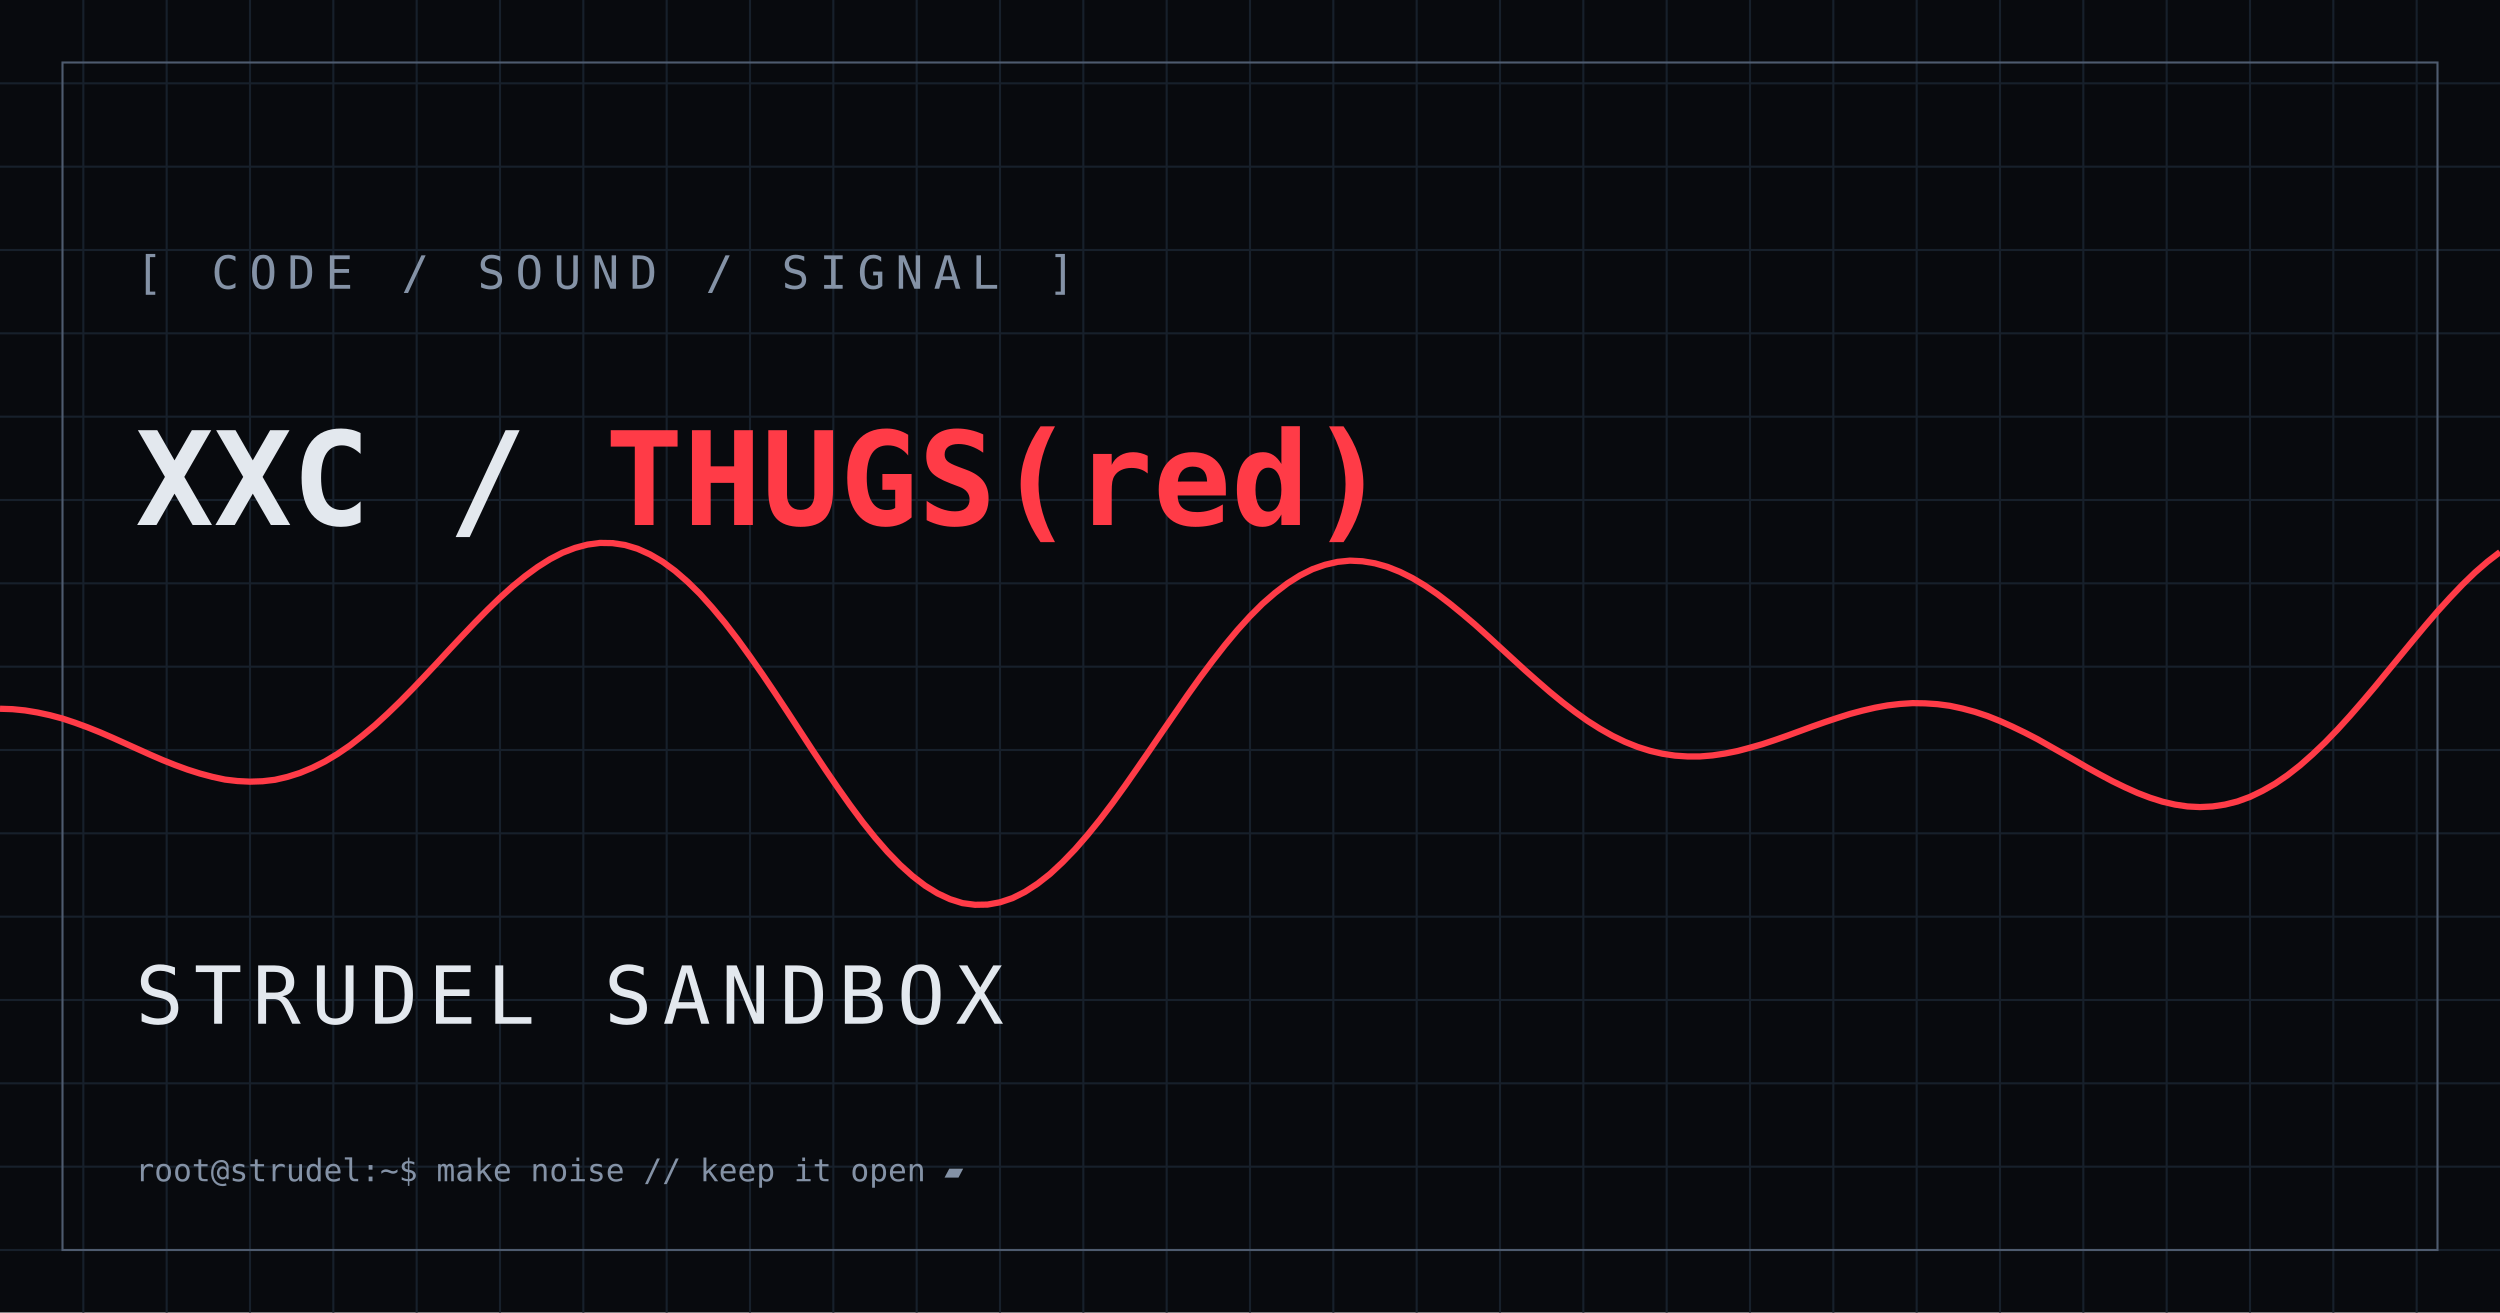
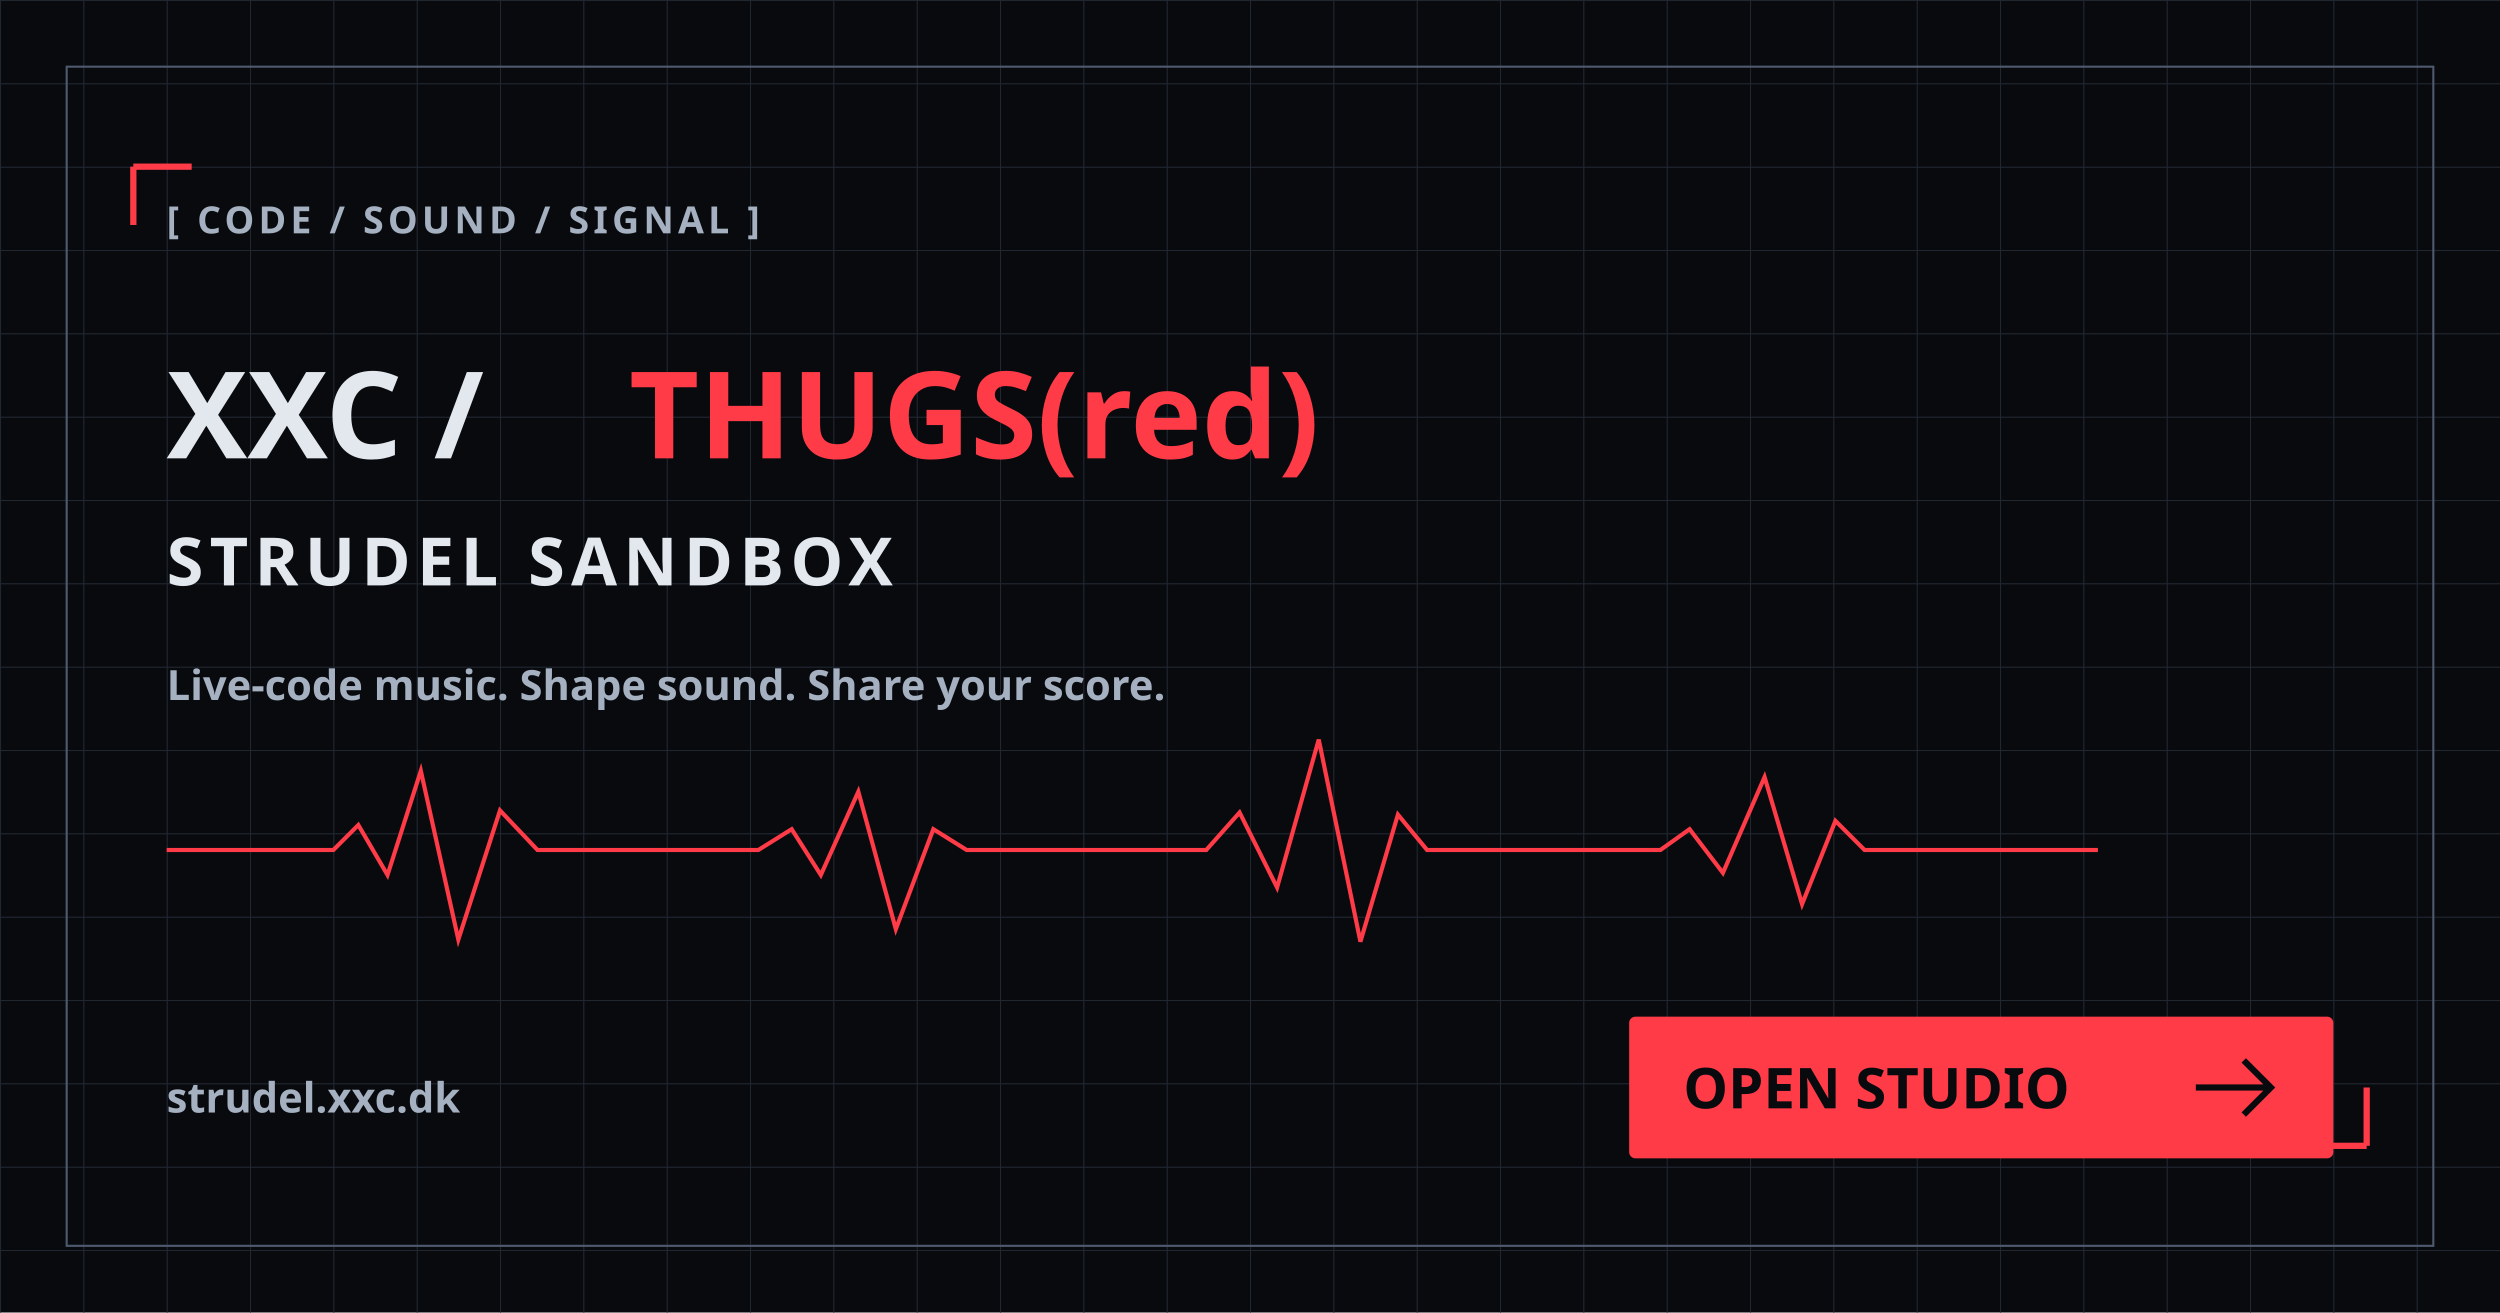
- <svg xmlns="http://www.w3.org/2000/svg" width="1200" height="630">
-   <rect width="100%" height="100%" fill="#080a0e" />
-   <path d="M40 0V630" stroke="#17202b" />
-   <path d="M80 0V630" stroke="#17202b" />
-   <path d="M120 0V630" stroke="#17202b" />
-   <path d="M160 0V630" stroke="#17202b" />
-   <path d="M200 0V630" stroke="#17202b" />
-   <path d="M240 0V630" stroke="#17202b" />
-   <path d="M280 0V630" stroke="#17202b" />
-   <path d="M320 0V630" stroke="#17202b" />
-   <path d="M360 0V630" stroke="#17202b" />
-   <path d="M400 0V630" stroke="#17202b" />
-   <path d="M440 0V630" stroke="#17202b" />
-   <path d="M480 0V630" stroke="#17202b" />
-   <path d="M520 0V630" stroke="#17202b" />
-   <path d="M560 0V630" stroke="#17202b" />
-   <path d="M600 0V630" stroke="#17202b" />
-   <path d="M640 0V630" stroke="#17202b" />
-   <path d="M680 0V630" stroke="#17202b" />
-   <path d="M720 0V630" stroke="#17202b" />
-   <path d="M760 0V630" stroke="#17202b" />
-   <path d="M800 0V630" stroke="#17202b" />
-   <path d="M840 0V630" stroke="#17202b" />
-   <path d="M880 0V630" stroke="#17202b" />
-   <path d="M920 0V630" stroke="#17202b" />
-   <path d="M960 0V630" stroke="#17202b" />
-   <path d="M1000 0V630" stroke="#17202b" />
-   <path d="M1040 0V630" stroke="#17202b" />
-   <path d="M1080 0V630" stroke="#17202b" />
-   <path d="M1120 0V630" stroke="#17202b" />
-   <path d="M1160 0V630" stroke="#17202b" />
-   <path d="M0 40H1200" stroke="#17202b" />
-   <path d="M0 80H1200" stroke="#17202b" />
-   <path d="M0 120H1200" stroke="#17202b" />
-   <path d="M0 160H1200" stroke="#17202b" />
-   <path d="M0 200H1200" stroke="#17202b" />
-   <path d="M0 240H1200" stroke="#17202b" />
-   <path d="M0 280H1200" stroke="#17202b" />
-   <path d="M0 320H1200" stroke="#17202b" />
-   <path d="M0 360H1200" stroke="#17202b" />
-   <path d="M0 400H1200" stroke="#17202b" />
-   <path d="M0 440H1200" stroke="#17202b" />
-   <path d="M0 480H1200" stroke="#17202b" />
-   <path d="M0 520H1200" stroke="#17202b" />
-   <path d="M0 560H1200" stroke="#17202b" />
-   <path d="M0 600H1200" stroke="#17202b" />
-   <rect x="30" y="30" width="1140" height="570" fill="none" stroke="#4e5b6f" />
-   <polyline points="0.0,340.2 6.0,340.4 12.0,341.0 18.0,342.0 24.0,343.3 30.0,344.9 36.0,346.9 42.0,349.1 48.0,351.5 54.0,354.1 60.0,356.8 66.0,359.5 72.0,362.2 78.0,364.8 84.0,367.2 90.0,369.4 96.0,371.3 102.0,372.9 108.0,374.2 114.0,374.9 120.0,375.2 126.0,375.0 132.0,374.3 138.0,372.9 144.0,371.0 150.0,368.5 156.0,365.5 162.0,361.9 168.0,357.8 174.0,353.1 180.0,348.1 186.0,342.6 192.0,336.8 198.0,330.7 204.0,324.4 210.0,318.0 216.0,311.5 222.0,305.1 228.0,298.8 234.0,292.7 240.0,286.9 246.0,281.5 252.0,276.6 258.0,272.2 264.0,268.4 270.0,265.3 276.0,263.0 282.0,261.4 288.0,260.6 294.0,260.7 300.0,261.6 306.0,263.4 312.0,266.1 318.0,269.6 324.0,274.0 330.0,279.2 336.0,285.1 342.0,291.8 348.0,299.0 354.0,306.8 360.0,315.1 366.0,323.7 372.0,332.6 378.0,341.7 384.0,350.9 390.0,360.1 396.0,369.1 402.0,377.9 408.0,386.4 414.0,394.5 420.0,402.0 426.0,408.9 432.0,415.1 438.0,420.5 444.0,425.1 450.0,428.8 456.0,431.6 462.0,433.5 468.0,434.3 474.0,434.2 480.0,433.1 486.0,431.1 492.0,428.1 498.0,424.2 504.0,419.5 510.0,413.9 516.0,407.7 522.0,400.8 528.0,393.4 534.0,385.5 540.0,377.2 546.0,368.6 552.0,359.9 558.0,351.1 564.0,342.4 570.0,333.7 576.0,325.3 582.0,317.3 588.0,309.6 594.0,302.4 600.0,295.8 606.0,289.8 612.0,284.6 618.0,280.0 624.0,276.2 630.0,273.2 636.0,271.1 642.0,269.7 648.0,269.1 654.0,269.4 660.0,270.4 666.0,272.1 672.0,274.5 678.0,277.5 684.0,281.1 690.0,285.2 696.0,289.8 702.0,294.7 708.0,299.8 714.0,305.2 720.0,310.7 726.0,316.2 732.0,321.7 738.0,327.0 744.0,332.2 750.0,337.1 756.0,341.7 762.0,346.0 768.0,349.8 774.0,353.2 780.0,356.1 786.0,358.5 792.0,360.4 798.0,361.8 804.0,362.7 810.0,363.1 816.0,363.1 822.0,362.6 828.0,361.7 834.0,360.5 840.0,358.9 846.0,357.2 852.0,355.2 858.0,353.1 864.0,350.9 870.0,348.7 876.0,346.6 882.0,344.6 888.0,342.7 894.0,341.1 900.0,339.7 906.0,338.6 912.0,337.9 918.0,337.5 924.0,337.6 930.0,338.0 936.0,338.8 942.0,340.1 948.0,341.7 954.0,343.7 960.0,346.1 966.0,348.8 972.0,351.7 978.0,354.8 984.0,358.2 990.0,361.6 996.0,365.0 1002.0,368.5 1008.0,371.8 1014.0,375.0 1020.0,377.9 1026.0,380.6 1032.0,382.9 1038.0,384.8 1044.0,386.2 1050.0,387.1 1056.0,387.4 1062.0,387.1 1068.0,386.2 1074.0,384.7 1080.0,382.5 1086.0,379.6 1092.0,376.2 1098.0,372.1 1104.0,367.4 1110.0,362.1 1116.0,356.4 1122.0,350.2 1128.0,343.6 1134.0,336.7 1140.0,329.6 1146.0,322.3 1152.0,315.0 1158.0,307.7 1164.0,300.5 1170.0,293.5 1176.0,286.9 1182.0,280.6 1188.0,274.8 1194.0,269.6 1200.0,265.0" fill="none" stroke="#ff3b47" stroke-width="3" />
-   <g font-family="monospace">
-     <text x="65" y="138.6" font-size="22" fill="#8492a6" letter-spacing="5">[ CODE / SOUND / SIGNAL ]</text>
-     <text x="65" y="252.0" font-size="62.4" font-weight="bold" fill="#e3e8ee">XXC / <tspan fill="#ff3b47">THUGS(red)</tspan>
-     </text>
-     <text x="65" y="491.4" font-size="38.4" fill="#e3e8ee" letter-spacing="5">STRUDEL SANDBOX</text>
-     <text x="65" y="567.0" font-size="15" fill="#8492a6">root@strudel:~$ make noise // keep it open ▰</text>
+ <svg xmlns="http://www.w3.org/2000/svg" width="1200" height="630" viewBox="0 0 1200 630">
+   <defs>
+     <pattern id="grid" width="40" height="40" patternUnits="userSpaceOnUse">
+       <path d="M40 0H0V40" fill="none" stroke="#202731" stroke-width="1" />
+     </pattern>
+   </defs>
+   <rect width="1200" height="630" fill="#080a0e" />
+   <rect width="1200" height="630" fill="url(#grid)" />
+   <rect x="32" y="32" width="1136" height="566" fill="none" stroke="#4e5b6f" />
+   <path d="M64 80h28m-28 0v28M1136 550h-28m28 0v-28" fill="none" stroke="#ff3b47" stroke-width="3" />
+   <g font-family="JetBrains Mono" font-weight="700">
+     <text x="80" y="112" fill="#a5b0c0" font-size="18" letter-spacing="2">[ CODE / SOUND / SIGNAL ]</text>
+     <text x="80" y="220" fill="#e3e8ee" font-size="58">XXC /</text>
+     <text x="302" y="220" fill="#ff3b47" font-size="58">THUGS(red)</text>
+     <text x="80" y="281" fill="#e3e8ee" font-size="32" letter-spacing="3">STRUDEL SANDBOX</text>
+     <text x="80" y="336" fill="#a5b0c0" font-size="20">Live-code music. Shape sound. Share your score.</text>
+     <text x="80" y="534" fill="#a5b0c0" font-size="20">strudel.xxc.dk</text>
+     <rect x="782" y="488" width="338" height="68" rx="3" fill="#ff3b47" />
+     <text x="808" y="532" fill="#080a0e" font-size="27">OPEN STUDIO</text>
  </g>
+   <path d="M1054 522h36m-13-13 13 13-13 13" fill="none" stroke="#080a0e" stroke-width="3" />
+   <path d="M80 408h80l12-12 14 24 16-50 18 81 20-62 18 19h106l16-10 14 22 18-40 18 66 18-48 16 10h115l16-18 18 36 20-71 20 97 18-61 14 17h112l14-10 16 21 20-46 18 61 16-40 14 14h112" fill="none" stroke="#ff3b47" stroke-width="2" />
</svg>
